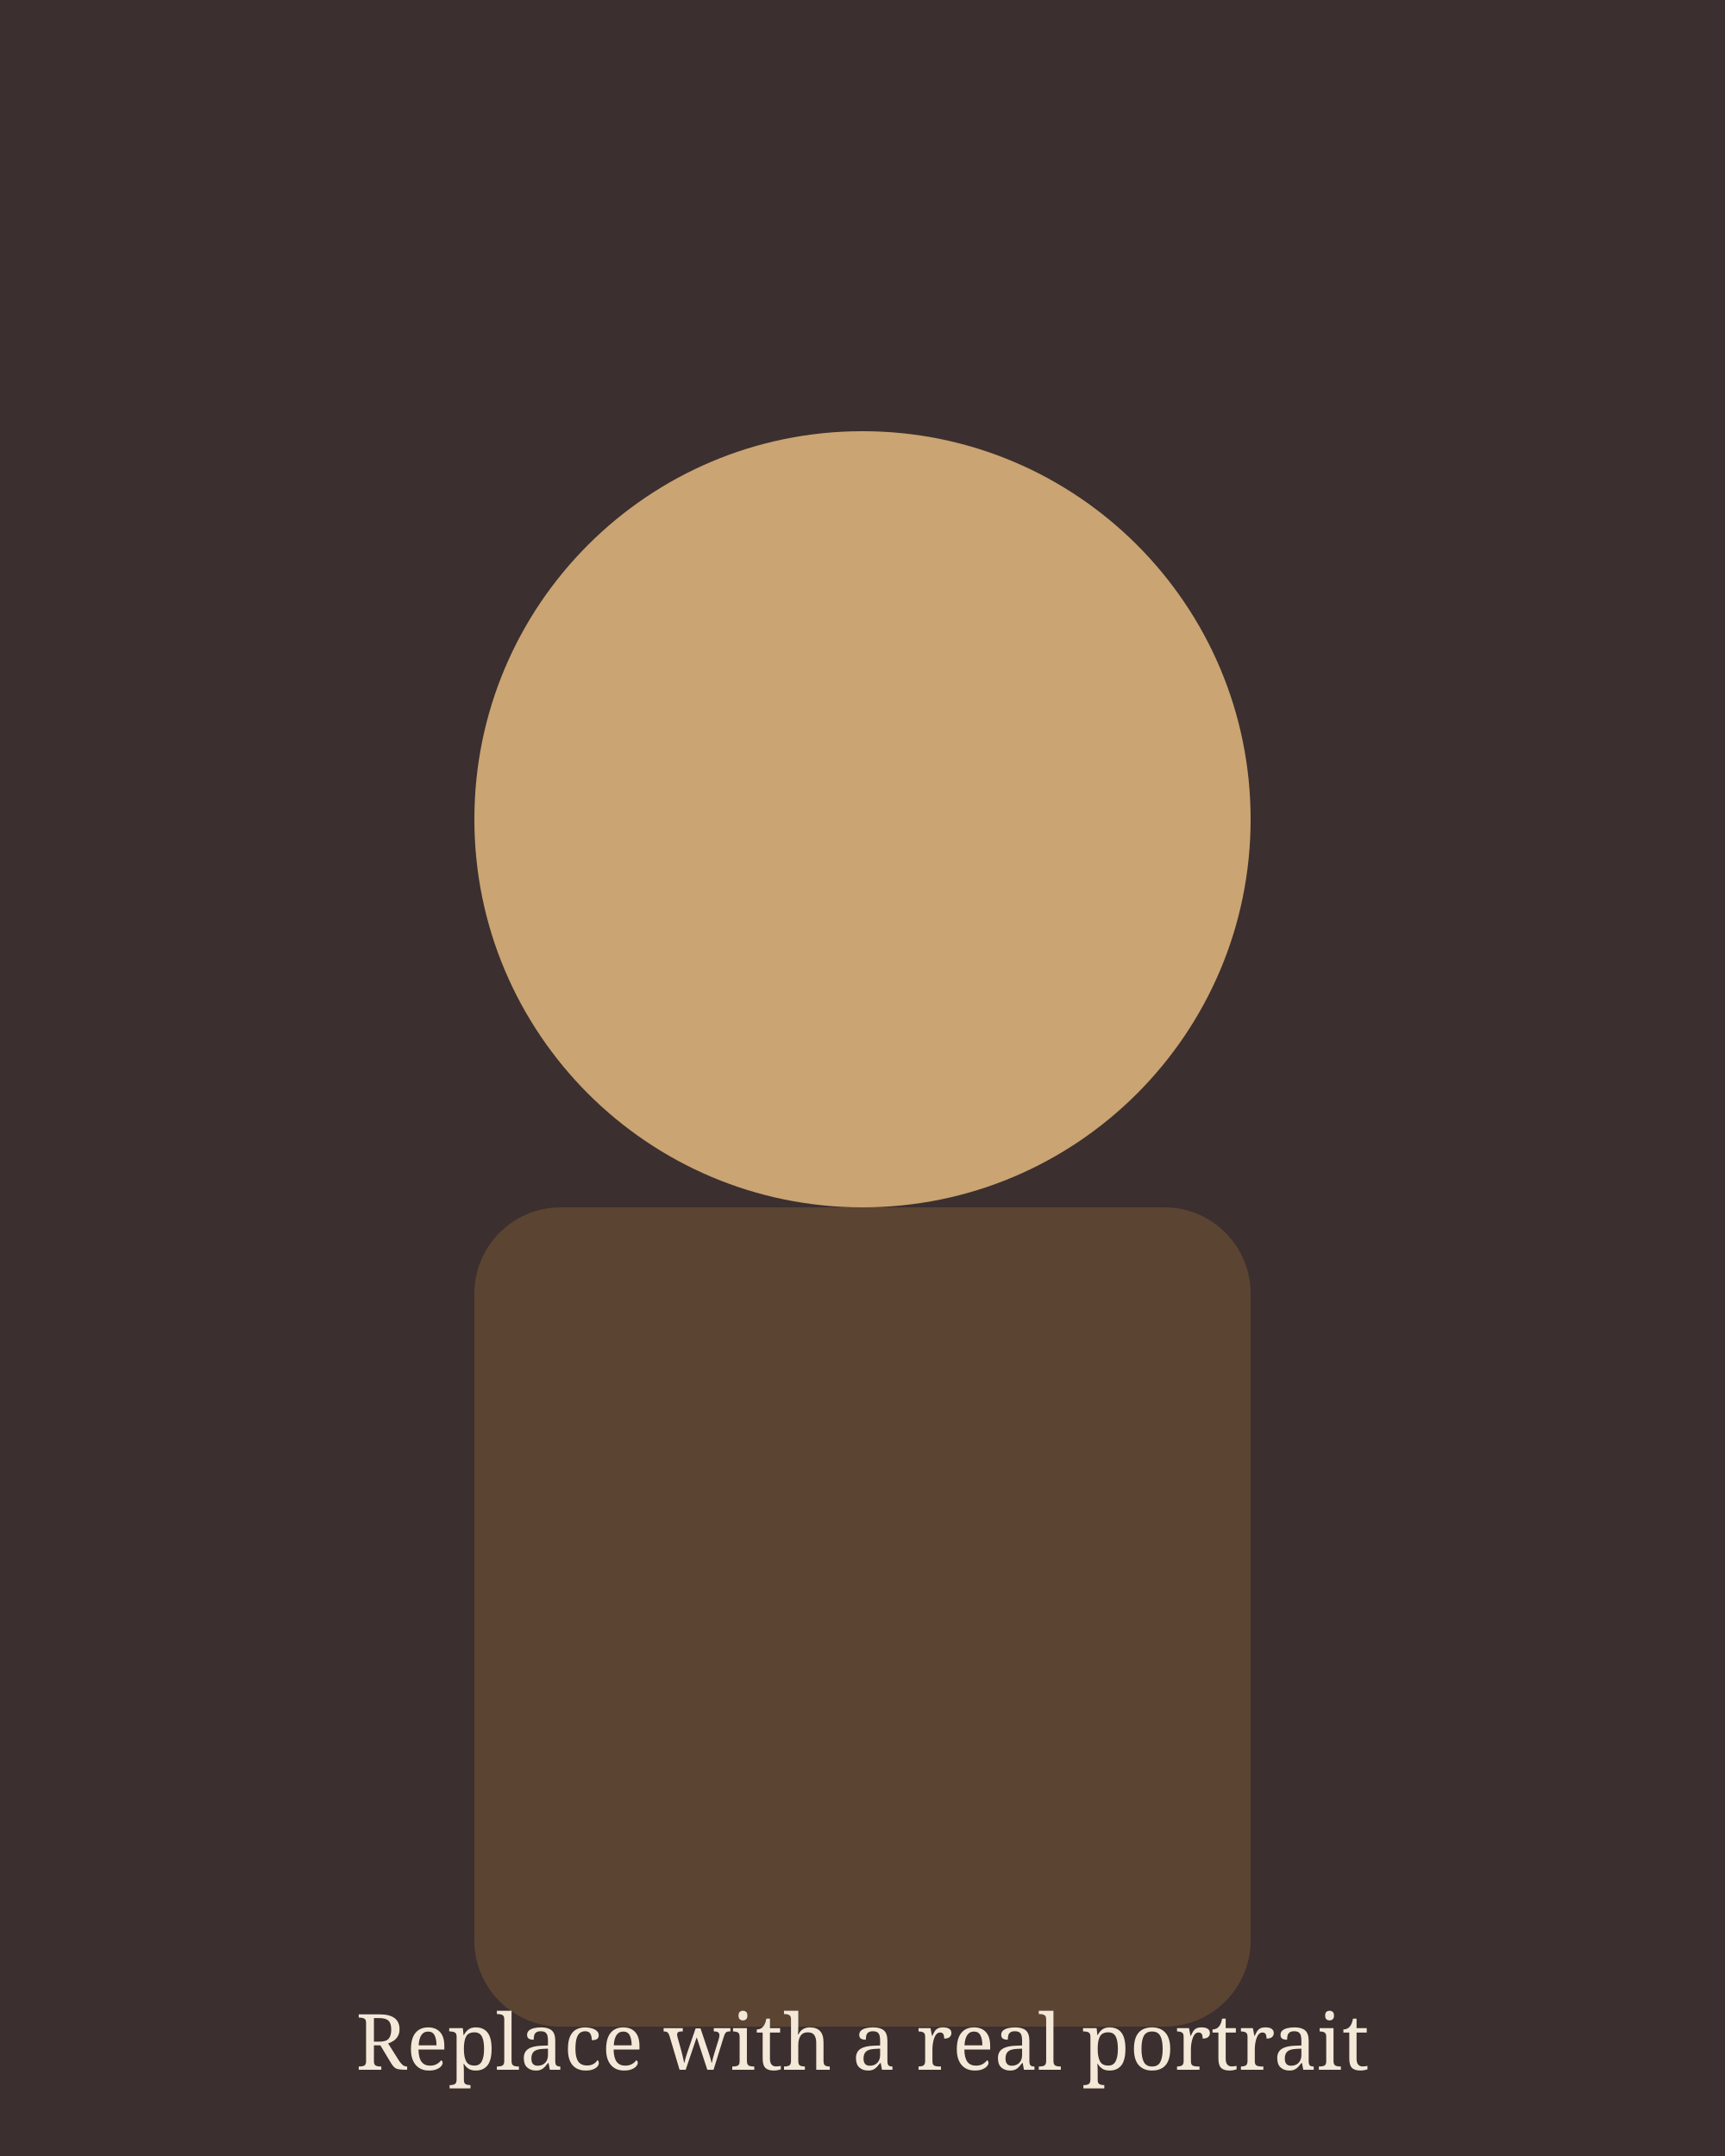
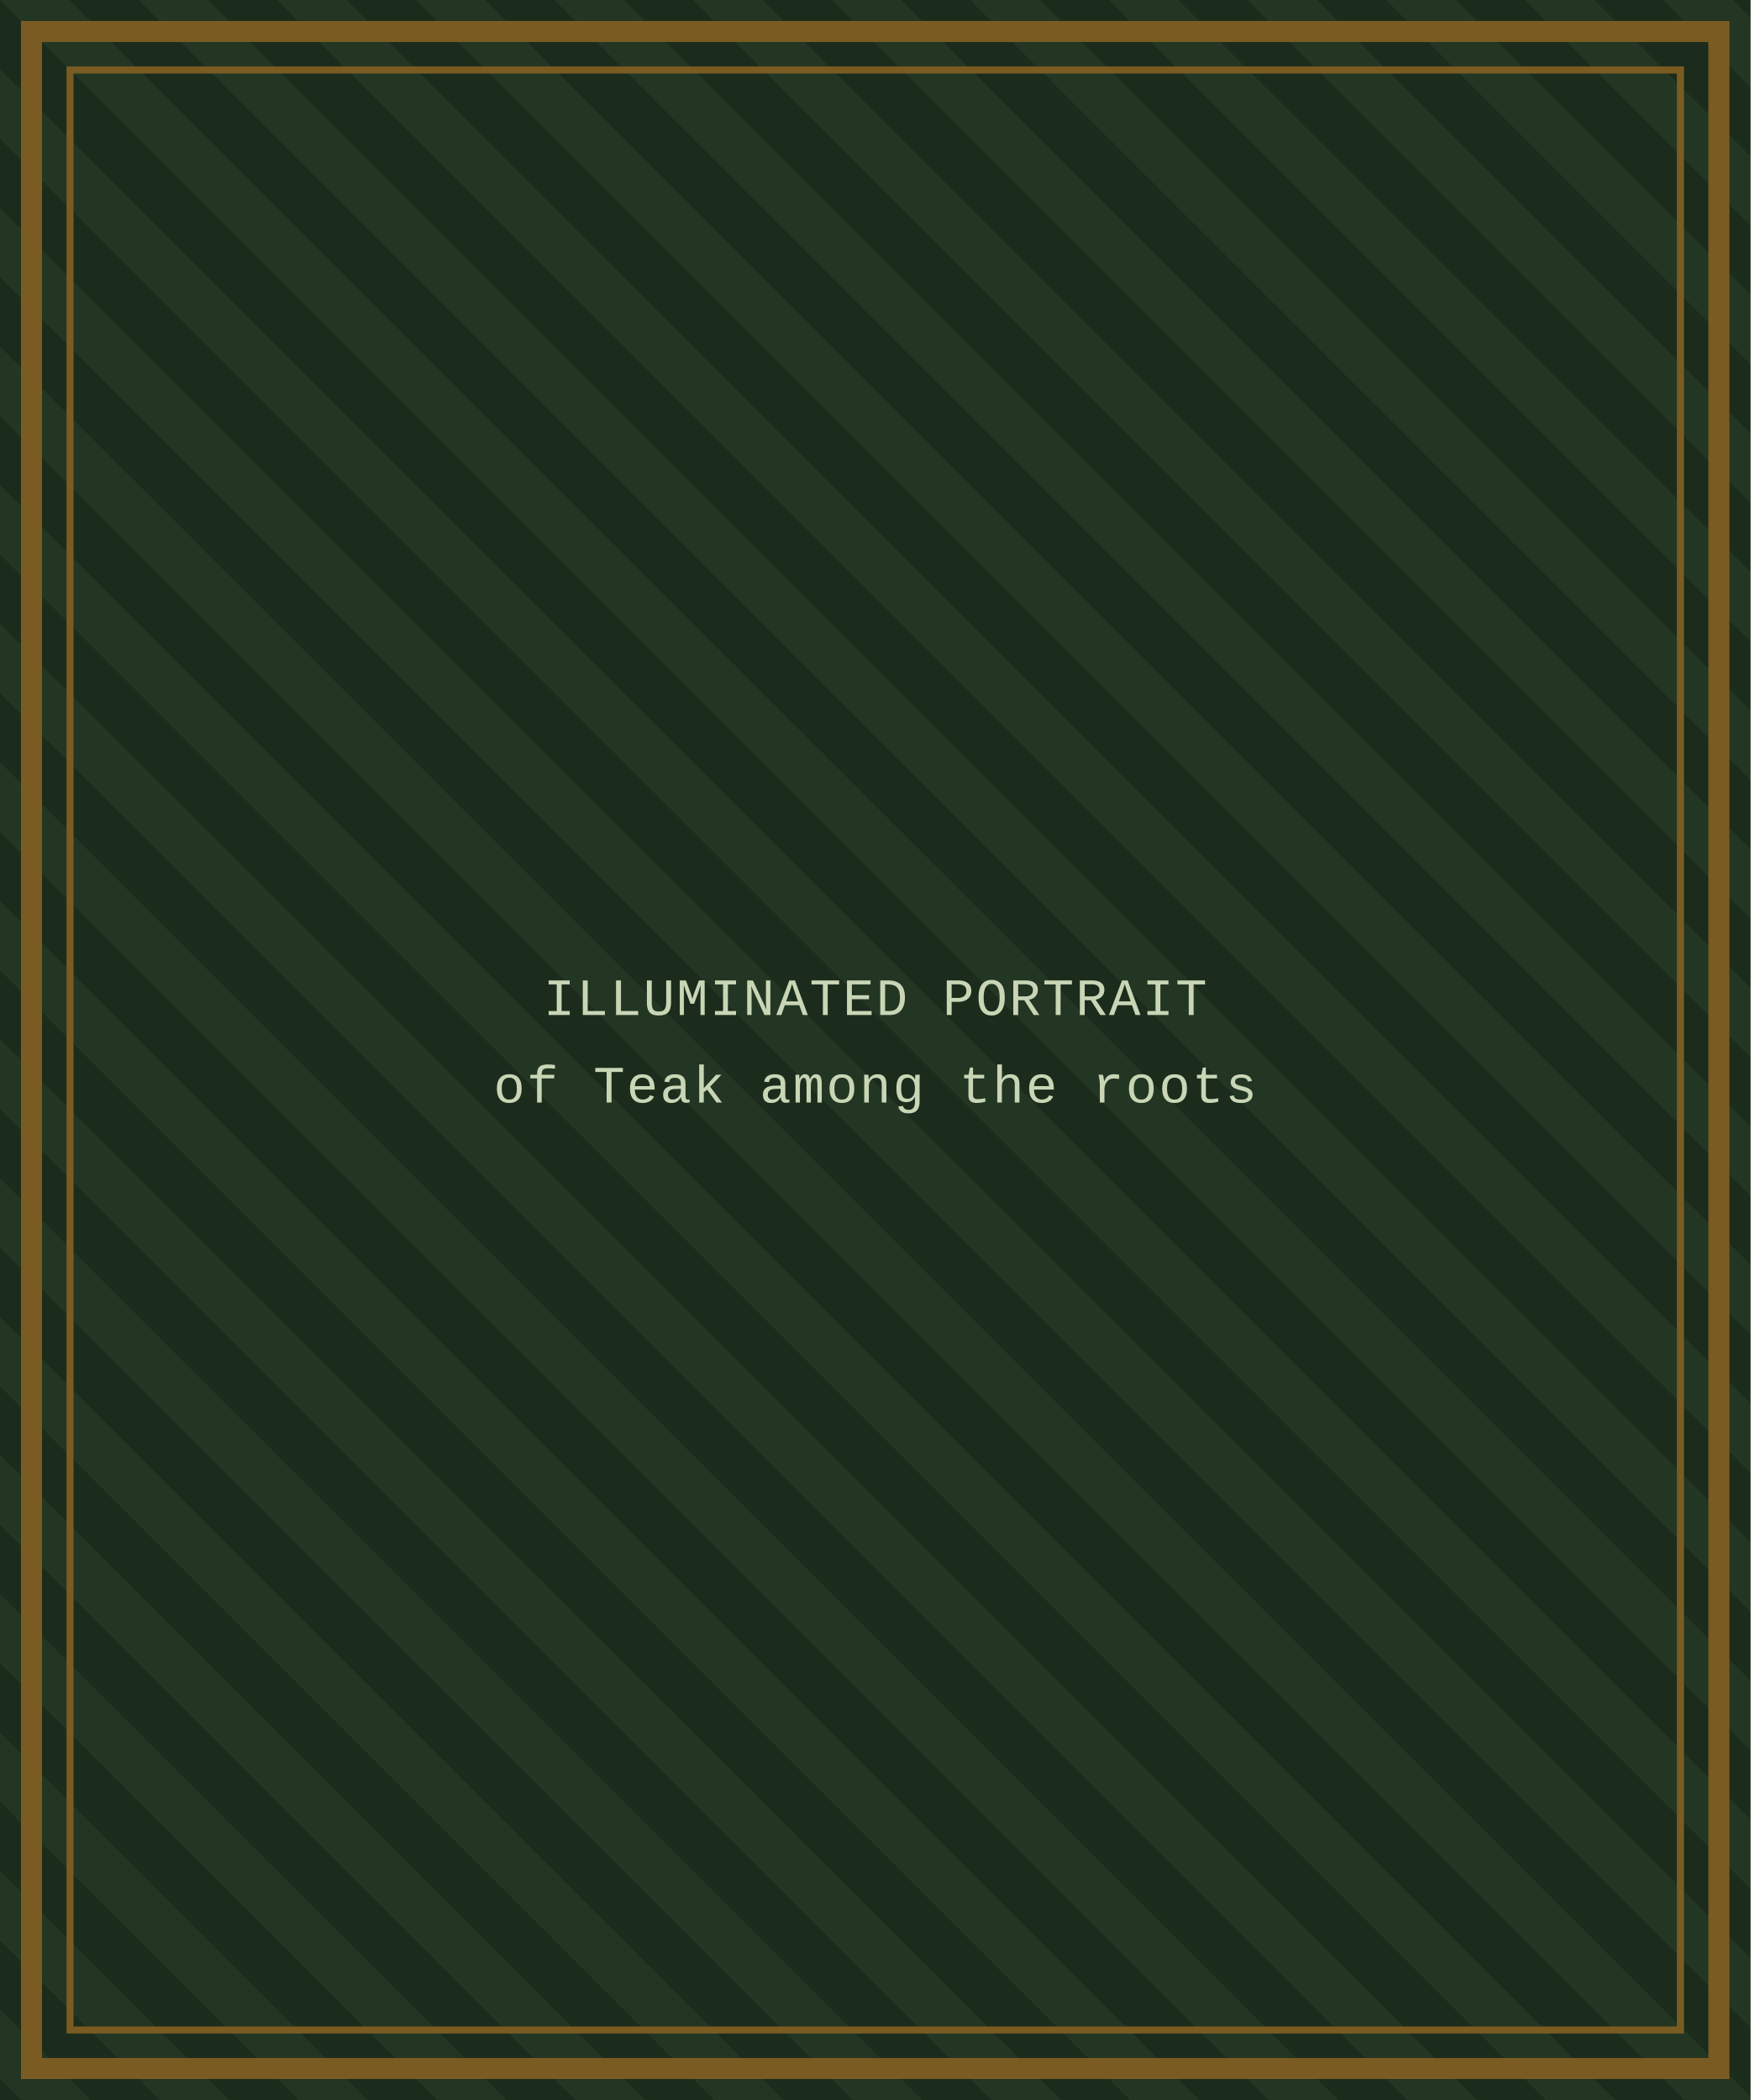
- <svg xmlns="http://www.w3.org/2000/svg" width="800" height="1000" viewBox="0 0 800 1000">
-   <rect width="800" height="1000" fill="#3b2f2f" />
-   <circle cx="400" cy="380" r="180" fill="#caa472" />
-   <rect x="220" y="560" width="360" height="380" rx="40" fill="#5c4433" />
-   <text x="400" y="960" font-family="Georgia, serif" font-size="36" fill="#f4e9d8" text-anchor="middle">Replace with a real portrait</text>
+ <svg xmlns="http://www.w3.org/2000/svg" width="500" height="600" viewBox="0 0 500 600">
+   <defs>
+     <pattern id="stripes" width="28" height="28" patternTransform="rotate(135)" patternUnits="userSpaceOnUse">
+       <rect width="28" height="28" fill="#233623" />
+       <rect width="14" height="28" fill="#1c2c1c" />
+     </pattern>
+   </defs>
+   <rect width="500" height="600" fill="#233623" />
+   <rect width="500" height="600" fill="url(#stripes)" />
+   <rect x="9" y="9" width="482" height="582" fill="none" stroke="#7a5c22" stroke-width="6" />
+   <rect x="20" y="20" width="460" height="560" fill="none" stroke="#7a5c22" stroke-width="2" />
+   <text x="250" y="290" font-family="Courier New, monospace" font-size="15" letter-spacing="0.5" fill="#c9d6b6" text-anchor="middle">ILLUMINATED PORTRAIT</text>
+   <text x="250" y="315" font-family="Courier New, monospace" font-size="15" letter-spacing="0.5" fill="#c9d6b6" text-anchor="middle">of Teak among the roots</text>
</svg>
